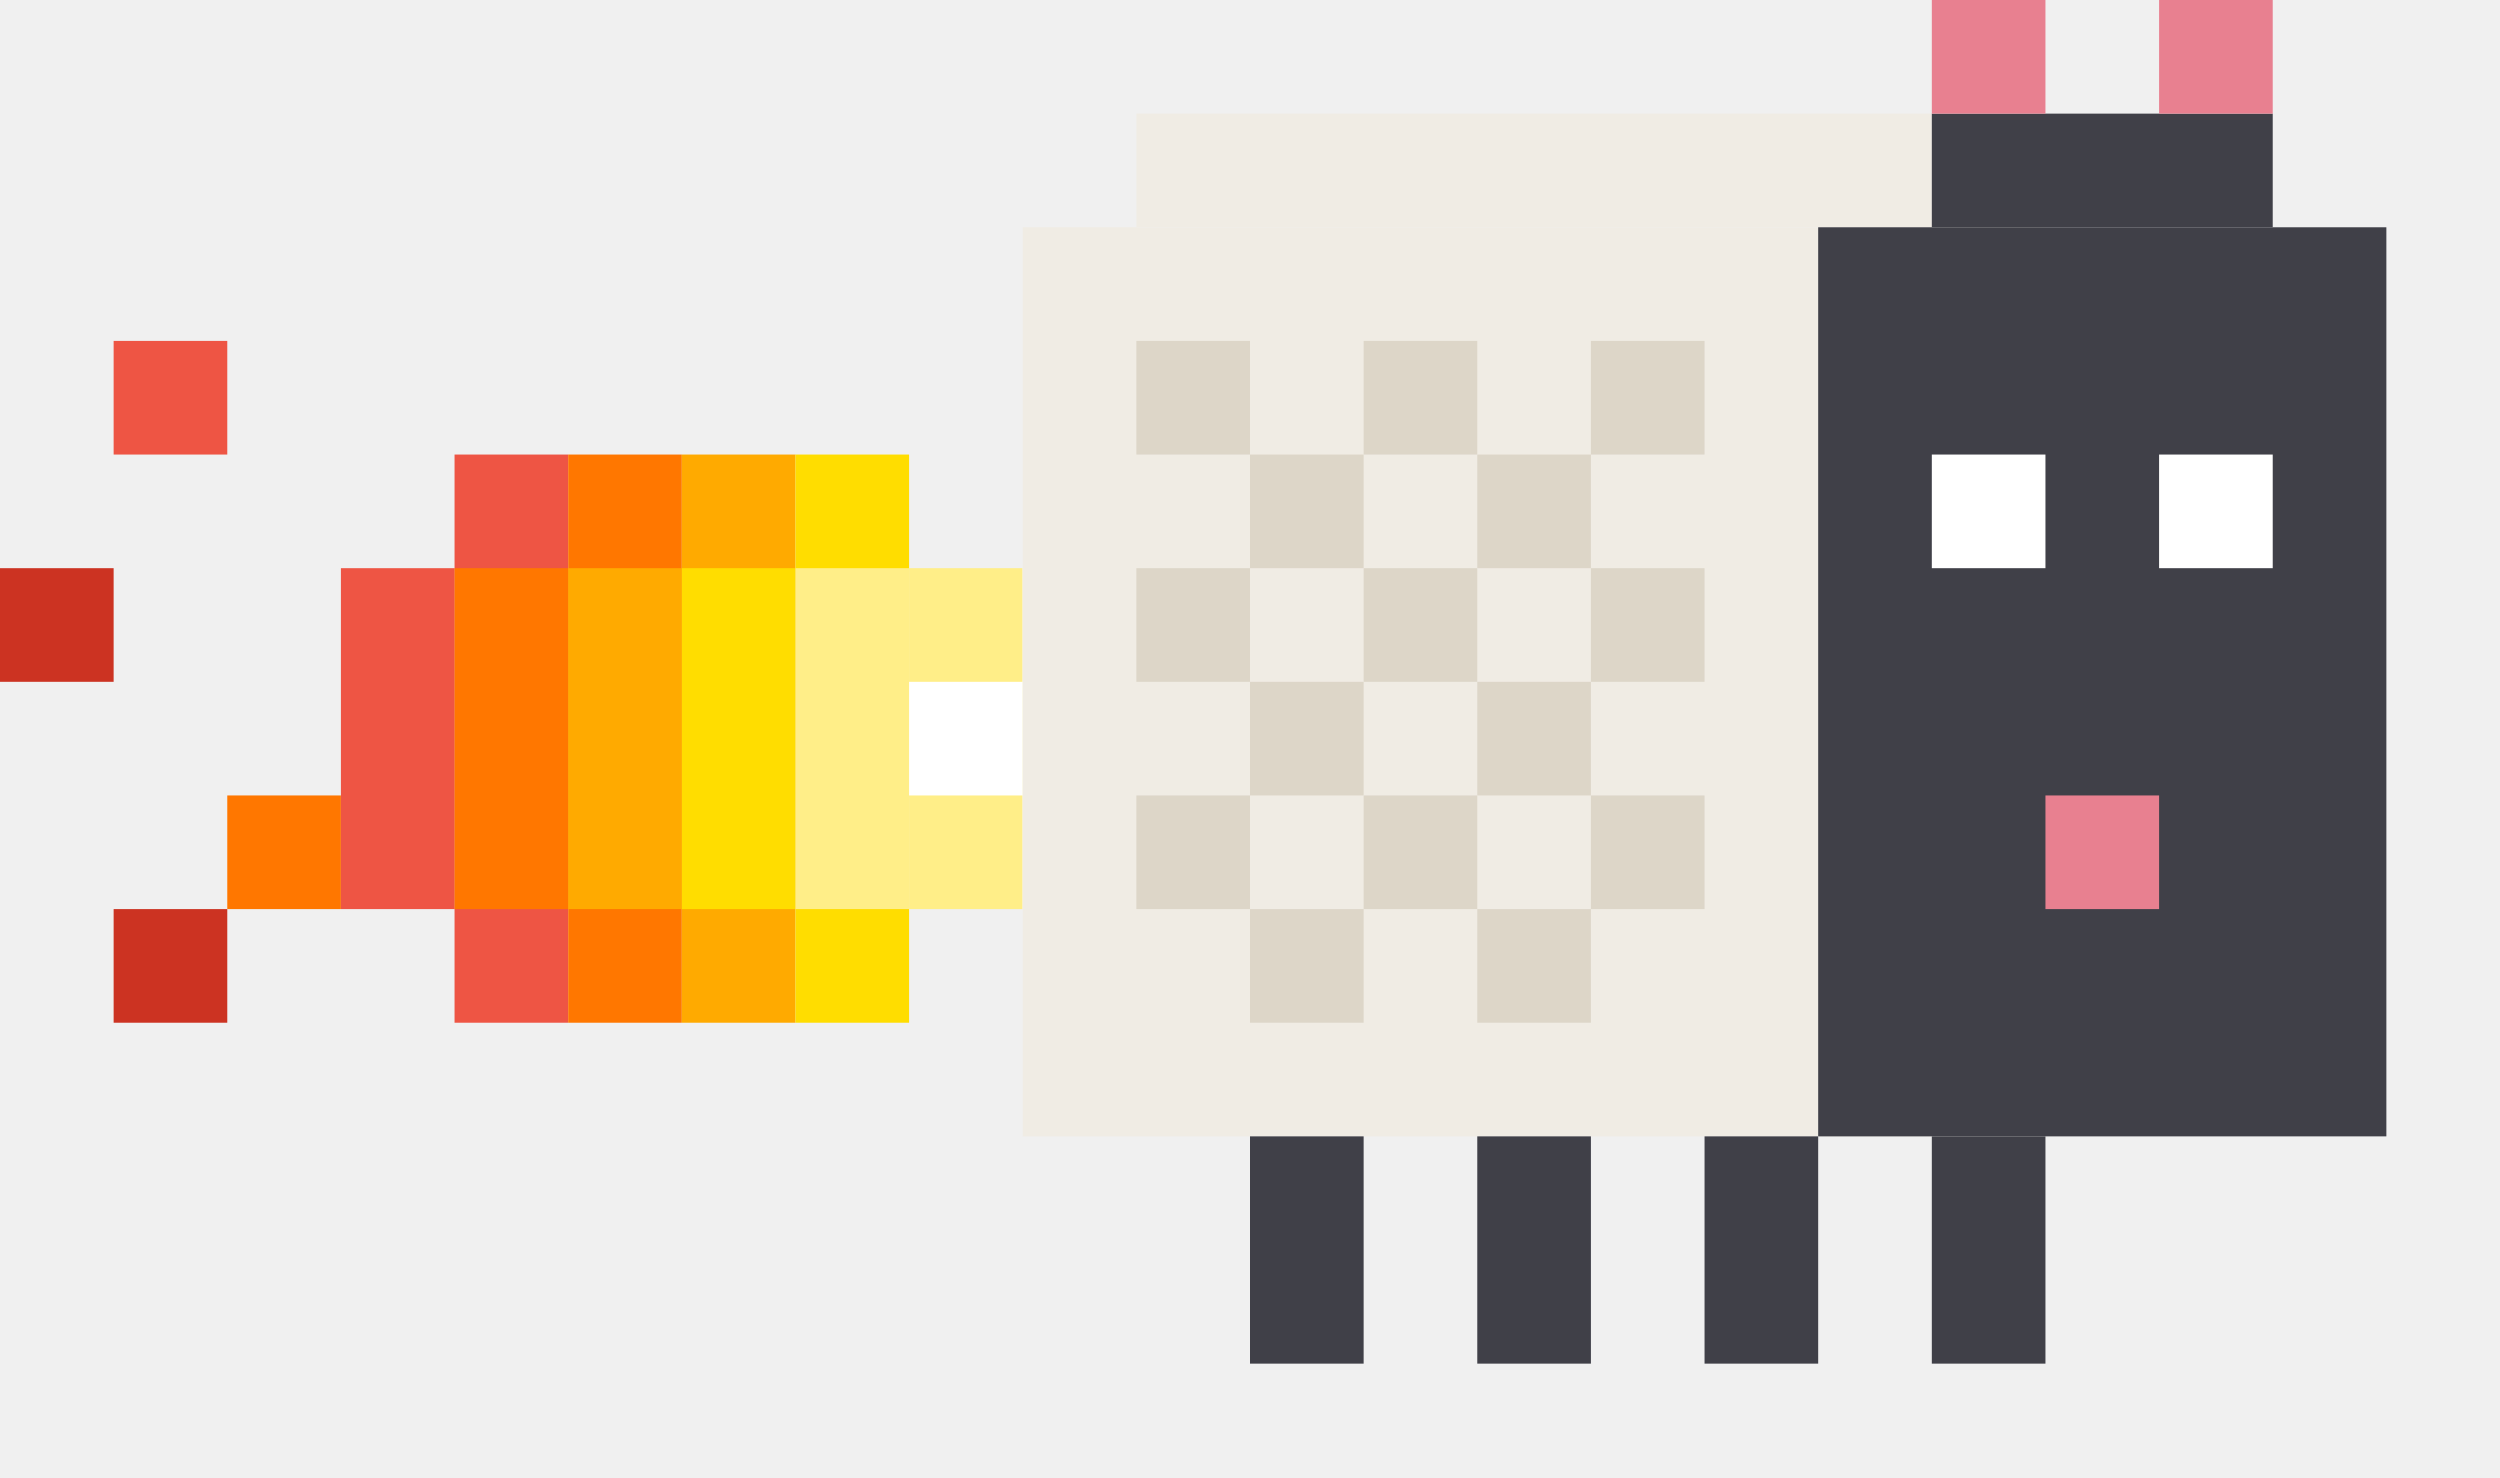
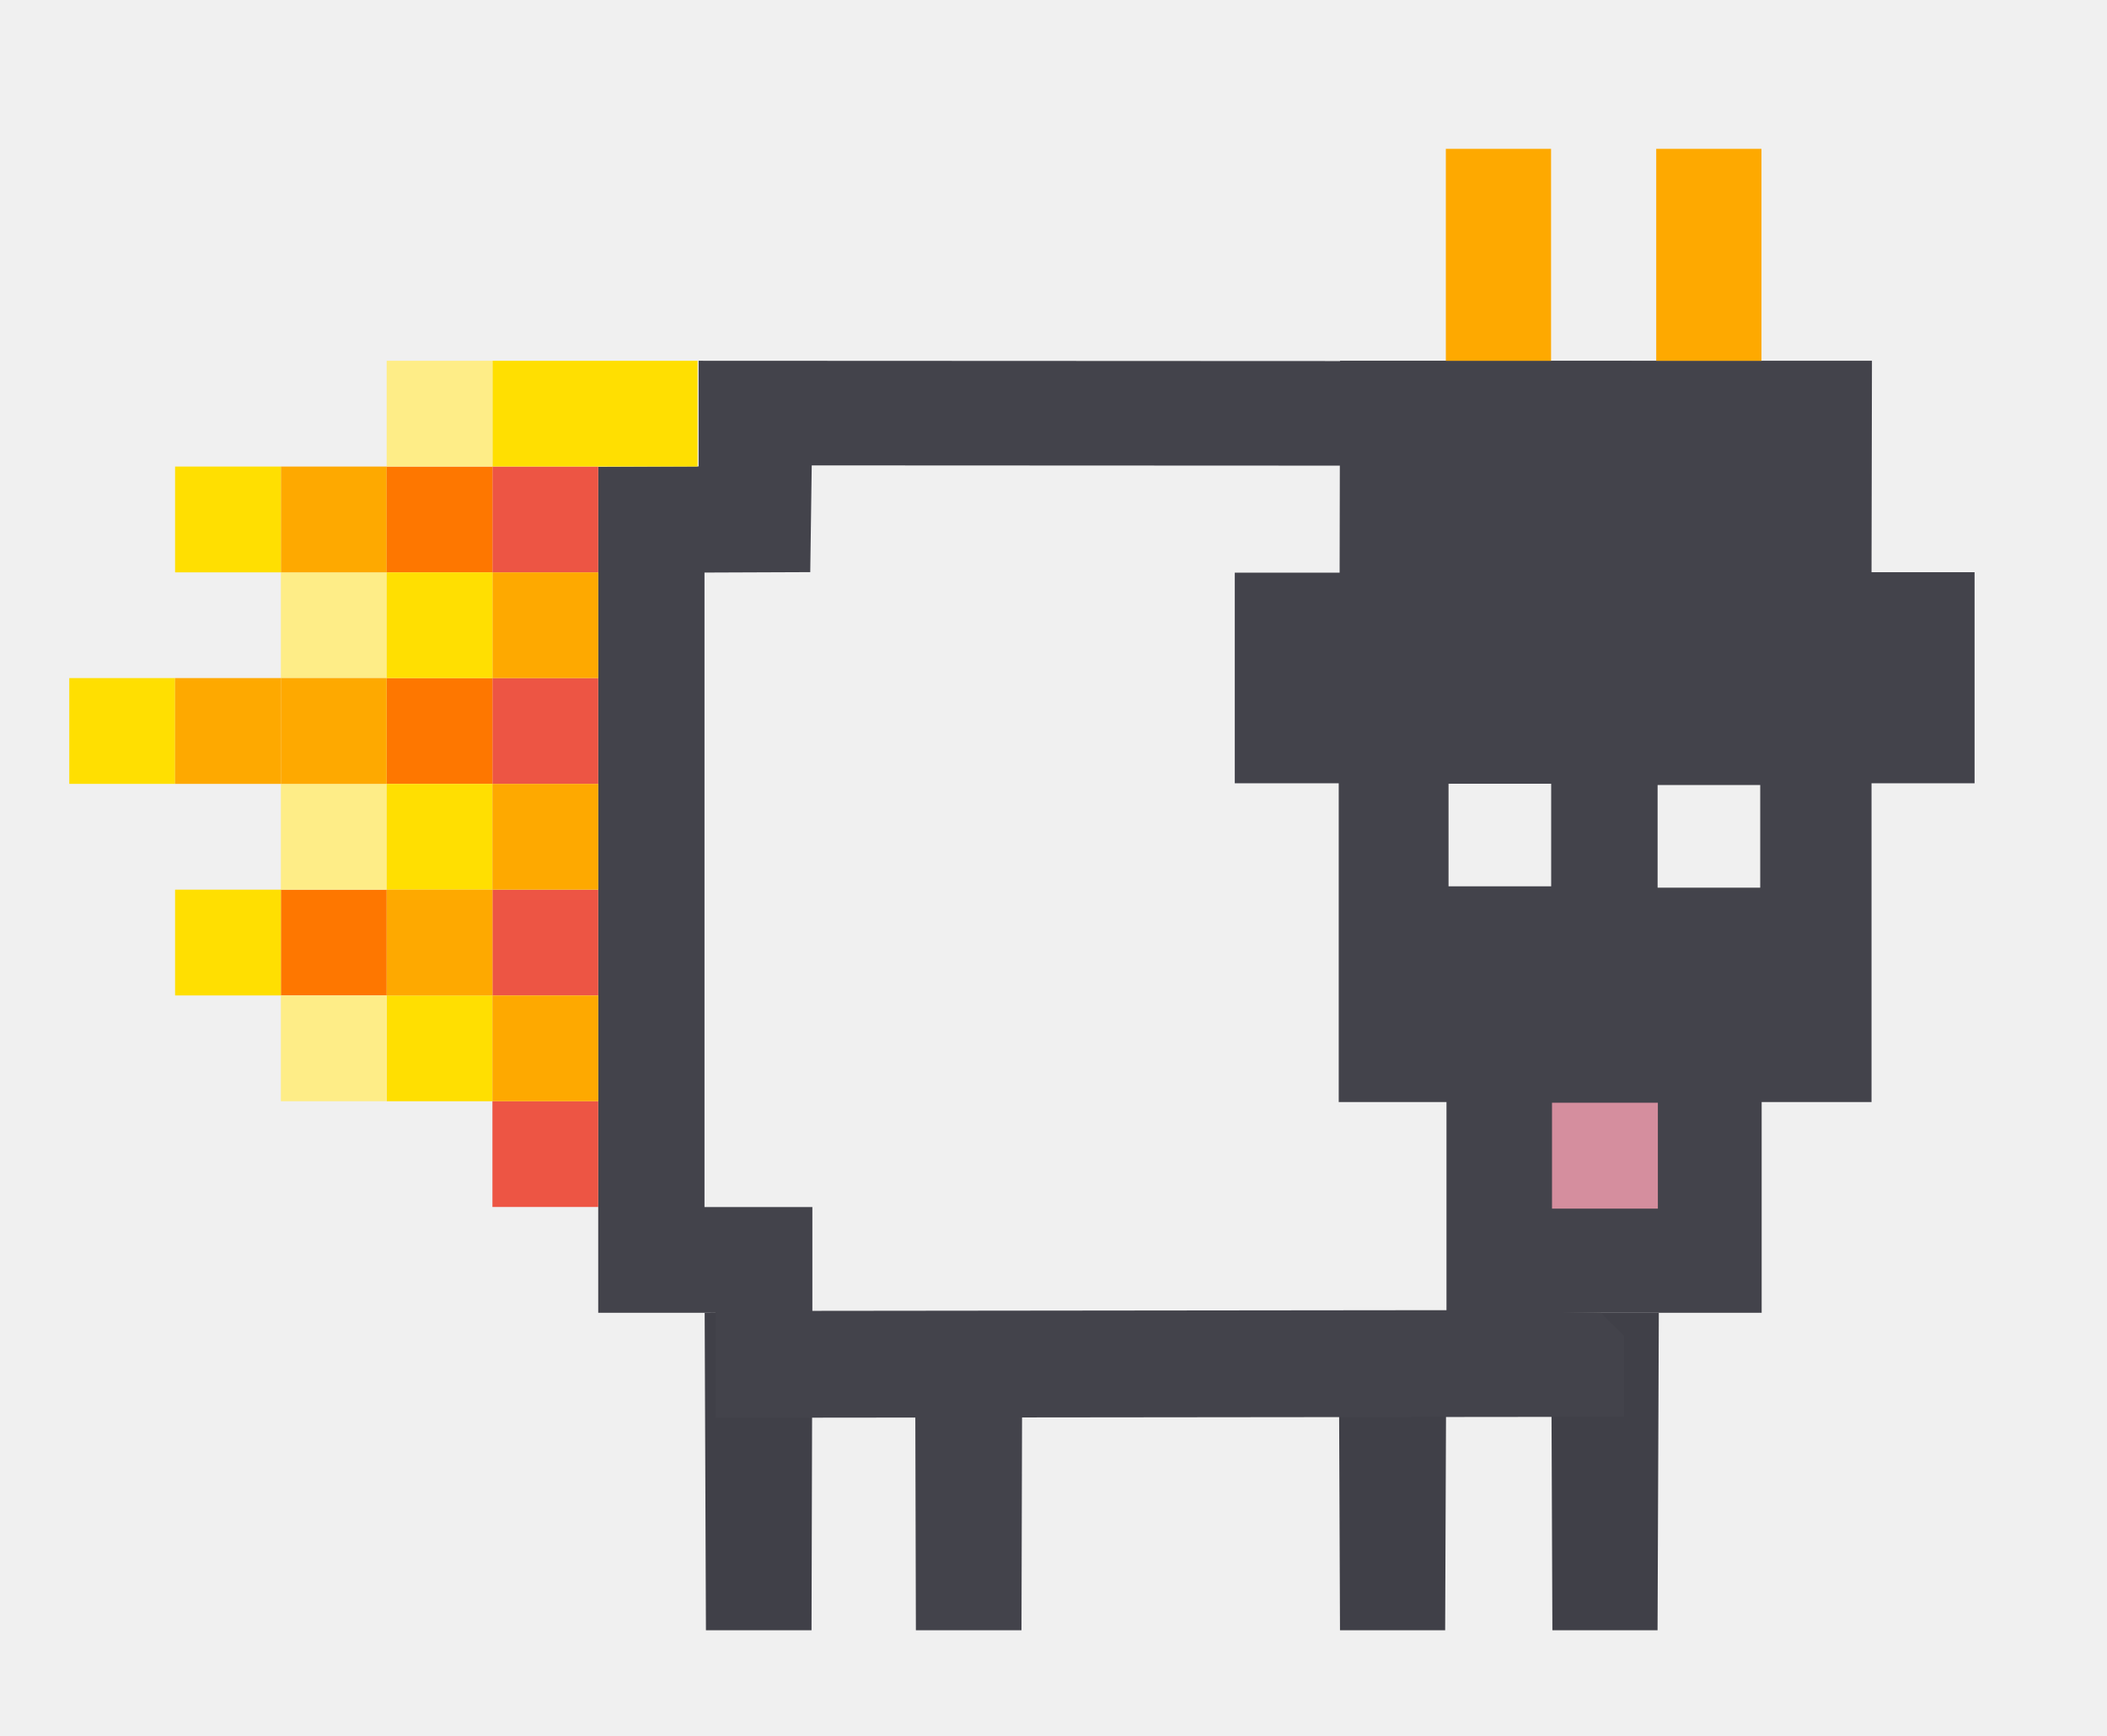
- <svg xmlns="http://www.w3.org/2000/svg" viewBox="0 0 22 13">
-   <rect x="0" y="5" width="1" height="1" fill="#c32" />
-   <rect x="1" y="3" width="1" height="1" fill="#e54" />
-   <rect x="1" y="8" width="1" height="1" fill="#c32" />
-   <rect x="2" y="7" width="1" height="1" fill="#f70" />
-   <rect x="3" y="5" width="1" height="3" fill="#e54" />
-   <rect x="4" y="4" width="1" height="5" fill="#e54" />
-   <rect x="4" y="5" width="1" height="3" fill="#f70" />
-   <rect x="5" y="4" width="1" height="5" fill="#f70" />
-   <rect x="5" y="5" width="1" height="3" fill="#fa0" />
-   <rect x="6" y="4" width="1" height="5" fill="#fa0" />
-   <rect x="6" y="5" width="1" height="3" fill="#fd0" />
-   <rect x="7" y="4" width="1" height="5" fill="#fd0" />
-   <rect x="7" y="5" width="1" height="3" fill="#fe8" />
-   <rect x="8" y="5" width="1" height="3" fill="#fe8" />
-   <rect x="8" y="6" width="1" height="1" fill="#fff" />
-   <rect x="9" y="5" width="1" height="3" fill="#fff" />
-   <rect x="9" y="2" width="9" height="8" fill="#f0ece4" />
-   <rect x="10" y="1" width="7" height="1" fill="#f0ece4" />
-   <rect x="10" y="3" width="1" height="1" fill="#ddd6c8" />
-   <rect x="12" y="3" width="1" height="1" fill="#ddd6c8" />
-   <rect x="14" y="3" width="1" height="1" fill="#ddd6c8" />
-   <rect x="11" y="4" width="1" height="1" fill="#ddd6c8" />
-   <rect x="13" y="4" width="1" height="1" fill="#ddd6c8" />
-   <rect x="10" y="5" width="1" height="1" fill="#ddd6c8" />
-   <rect x="12" y="5" width="1" height="1" fill="#ddd6c8" />
-   <rect x="14" y="5" width="1" height="1" fill="#ddd6c8" />
-   <rect x="11" y="6" width="1" height="1" fill="#ddd6c8" />
-   <rect x="13" y="6" width="1" height="1" fill="#ddd6c8" />
-   <rect x="10" y="7" width="1" height="1" fill="#ddd6c8" />
-   <rect x="12" y="7" width="1" height="1" fill="#ddd6c8" />
-   <rect x="14" y="7" width="1" height="1" fill="#ddd6c8" />
-   <rect x="11" y="8" width="1" height="1" fill="#ddd6c8" />
-   <rect x="13" y="8" width="1" height="1" fill="#ddd6c8" />
-   <rect x="16" y="2" width="5" height="8" fill="#404048" />
-   <rect x="17" y="1" width="3" height="1" fill="#404048" />
-   <rect x="17" y="0" width="1" height="1" fill="#e88090" />
-   <rect x="19" y="0" width="1" height="1" fill="#e88090" />
-   <rect x="17" y="4" width="1" height="1" fill="#fff" />
-   <rect x="19" y="4" width="1" height="1" fill="#fff" />
-   <rect x="18" y="7" width="1" height="1" fill="#e88090" />
-   <rect x="11" y="10" width="1" height="2" fill="#404048" />
-   <rect x="13" y="10" width="1" height="2" fill="#404048" />
-   <rect x="15" y="10" width="1" height="2" fill="#404048" />
-   <rect x="17" y="10" width="1" height="2" fill="#404048" />
+ <svg xmlns="http://www.w3.org/2000/svg" id="a" viewBox="0 0 398.1 327.98">
+   <path d="M193.16,248.06l-.16,60h-19.95l-.16-60h20.28Z" style="fill:#43434b;" />
+   <path d="M273.29,248.06l-.24,60h-19.87l-.24-60h20.36Z" style="fill:#404048;" />
+   <path d="M313.42,248.06l-.24,60h-19.87l-.24-60h20.36Z" style="fill:#404048;" />
+   <path d="M153.49,248.18l-.16,59.88h-19.95l-.24-60,20.36.12Z" style="fill:#404048;" />
+   <polygon points="132 68.17 132 88.13 113.03 88.21 113.03 248.06 135.19 248.07 135.19 267.9 306.85 267.72 306.85 252.44 302.46 248.06 273.66 247.57 153.49 247.7 153.49 228.08 133.11 228.08 133.11 108.19 153.09 108.11 153.37 87.94 307.74 88.01 308.29 68.25 132 68.17" style="fill:#43434b;" />
+   <path d="M353.61,108.12l.08-39.95h-100.5l-.08,40.04h-19.81v39.8h19.64v60.23h20.36v39.82h59.55v-39.82h20.76v-60.23h19.47v-39.89h-19.47ZM293.08,167.48h-19.39v-19.39h19.39v19.39ZM332.58,167.73h-19.39v-19.39h19.39v19.39Z" style="fill:#43434b;" />
+   <path d="M313.24,208.37h-20v20.01h20v-20.01Z" style="fill:#d58e9e;" />
+   <path d="M293.06,28.12v40.06h-19.88V28.12h19.88Z" style="fill:#fea900;" />
+   <path d="M332.81,28.12v40.06h-19.88V28.12h19.88Z" style="fill:#fea900;" />
+   <rect x="93.04" y="88.16" width="19.99" height="19.99" style="fill:#ed5544;" />
+   <rect x="53.07" y="168.11" width="19.99" height="19.99" style="fill:#fe7700;" />
+   <rect x="53.07" y="108.15" width="19.99" height="19.99" style="fill:#feed87;" />
+   <rect x="93.04" y="68.17" width="38.76" height="19.99" style="fill:#ffdf01;" />
+   <rect x="73.06" y="188.1" width="19.99" height="19.99" style="fill:#ffdf01;" />
+   <rect x="53.07" y="88.16" width="19.99" height="19.99" style="fill:#fea900;" />
+   <rect x="33.08" y="88.16" width="19.99" height="19.99" style="fill:#ffdf01;" />
+   <rect x="93.04" y="128.13" width="19.99" height="19.99" style="fill:#ed5544;" />
+   <rect x="73.06" y="128.13" width="19.99" height="19.99" style="fill:#fe7700;" />
+   <rect x="53.07" y="148.12" width="19.99" height="19.99" style="fill:#feed87;" />
+   <rect x="93.04" y="108.15" width="19.99" height="19.99" style="fill:#fea900;" />
+   <rect x="73.06" y="148.12" width="19.99" height="19.99" style="fill:#ffdf01;" />
+   <rect x="13.09" y="128.13" width="19.99" height="19.99" style="fill:#ffdf01;" />
+   <rect x="53.07" y="128.13" width="19.99" height="19.99" style="fill:#fea900;" />
+   <rect x="33.08" y="128.13" width="19.99" height="19.99" style="fill:#fea900;" />
+   <rect x="93.04" y="168.11" width="19.99" height="19.99" style="fill:#ed5544;" />
+   <rect x="73.06" y="88.16" width="19.99" height="19.99" style="fill:#fe7700;" />
+   <rect x="53.07" y="188.1" width="19.99" height="19.99" style="fill:#feed87;" />
+   <rect x="73.06" y="68.17" width="19.99" height="19.99" style="fill:#feed87;" />
+   <rect x="93.04" y="148.12" width="19.99" height="19.99" style="fill:#fea900;" />
+   <rect x="73.06" y="108.15" width="19.99" height="19.99" style="fill:#ffdf01;" />
+   <rect x="33.08" y="168.11" width="19.99" height="19.99" style="fill:#ffdf01;" />
+   <rect x="73.06" y="168.11" width="19.99" height="19.99" style="fill:#fea900;" />
+   <rect x="93.04" y="208.08" width="19.99" height="19.99" style="fill:#ed5544;" />
+   <rect x="93.04" y="188.1" width="19.99" height="19.99" style="fill:#fea900;" />
</svg>
